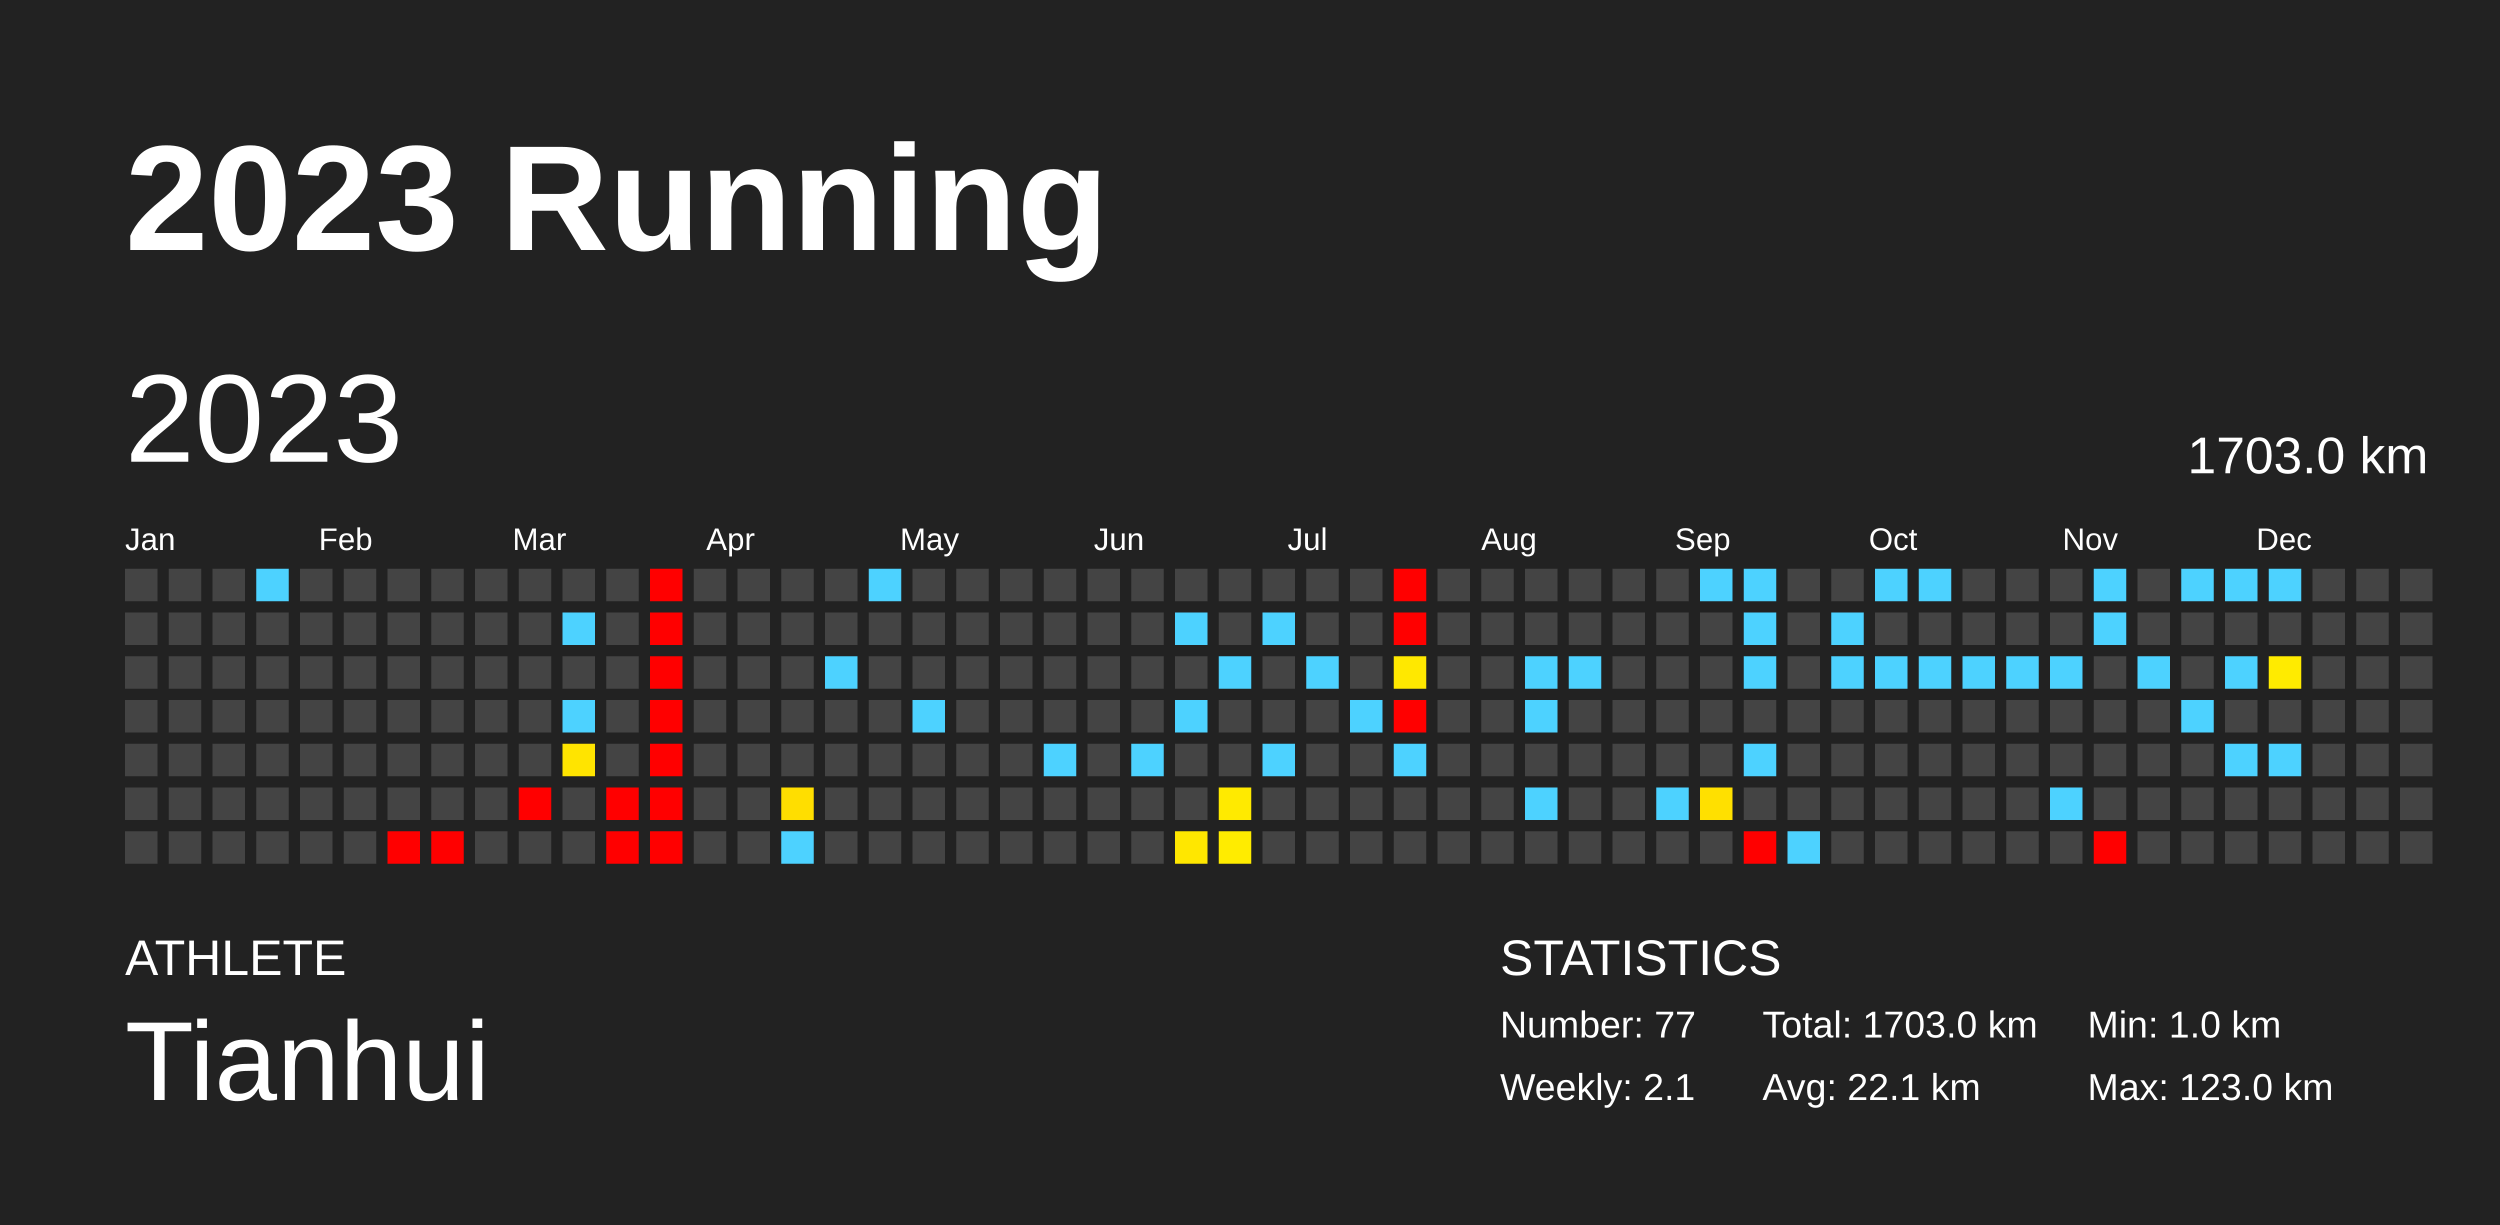
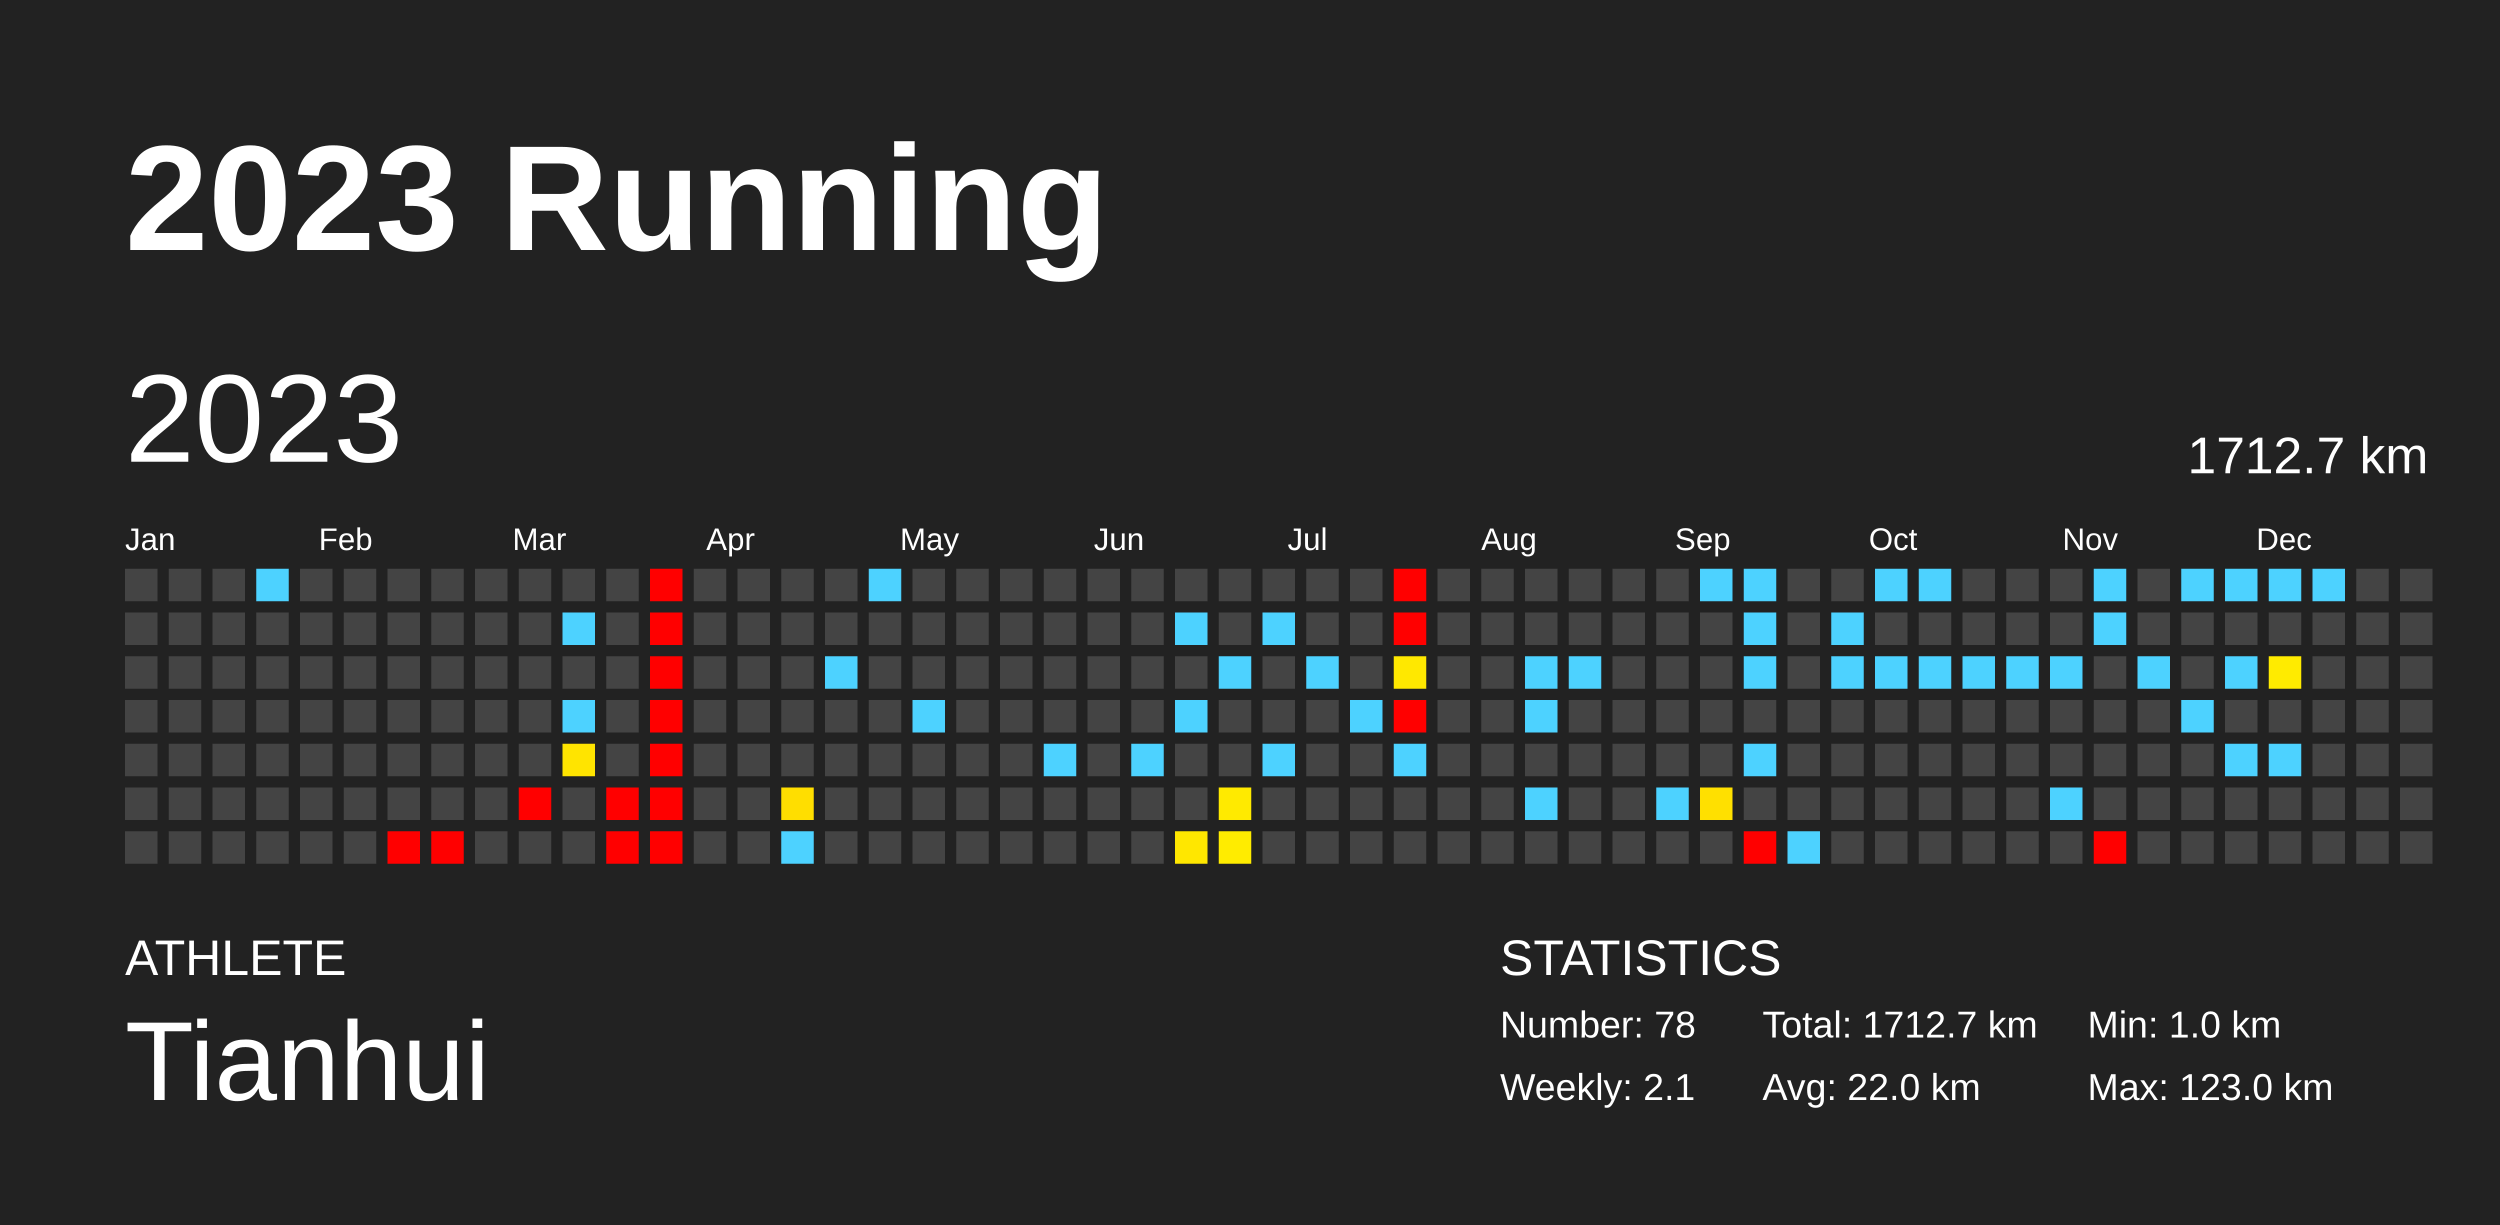
<svg xmlns="http://www.w3.org/2000/svg" baseProfile="full" height="98mm" version="1.1" viewBox="0,0,200,98" width="200mm">
  <defs />
  <rect fill="#222222" height="98" width="200" x="0" y="0" />
  <text fill="#FFFFFF" style="font-size:12px; font-family:Arial; font-weight:bold;" x="10" y="20">2023 Running</text>
  <text fill="#FFFFFF" style="font-size:4px; font-family:Arial" x="10" y="78">ATHLETE</text>
  <text fill="#FFFFFF" style="font-size:9px; font-family:Arial" x="10" y="88">Tianhui</text>
  <text fill="#FFFFFF" style="font-size:4px; font-family:Arial" x="120" y="78">STATISTICS</text>
-   <text fill="#FFFFFF" style="font-size:3px; font-family:Arial" x="120" y="83">Number: 77</text>
+   <text fill="#FFFFFF" style="font-size:3px; font-family:Arial" x="120" y="83">Number: 78</text>
  <text fill="#FFFFFF" style="font-size:3px; font-family:Arial" x="120" y="88">Weekly: 2.1</text>
-   <text fill="#FFFFFF" style="font-size:3px; font-family:Arial" x="141" y="83">Total: 1703.0 km</text>
-   <text fill="#FFFFFF" style="font-size:3px; font-family:Arial" x="141" y="88">Avg: 22.1 km</text>
+   <text fill="#FFFFFF" style="font-size:3px; font-family:Arial" x="141" y="83">Total: 1712.7 km</text>
+   <text fill="#FFFFFF" style="font-size:3px; font-family:Arial" x="141" y="88">Avg: 22.0 km</text>
  <text fill="#FFFFFF" style="font-size:3px; font-family:Arial" x="167" y="83">Min: 1.0 km</text>
  <text fill="#FFFFFF" style="font-size:3px; font-family:Arial" x="167" y="88">Max: 123.0 km</text>
  <text dominant-baseline="hanging" fill="#FFFFFF" style="font-size:10.0px; font-family:Arial;" x="10" y="30">2023</text>
-   <text dominant-baseline="hanging" fill="#FFFFFF" style="font-size:4.125px; font-family:Arial;" x="175" y="35">1703.0 km</text>
+   <text dominant-baseline="hanging" fill="#FFFFFF" style="font-size:4.125px; font-family:Arial;" x="175" y="35">1712.7 km</text>
  <text fill="#FFFFFF" style="font-size:2.5px; font-family:Arial" x="10.0" y="44">Jan</text>
  <text fill="#FFFFFF" style="font-size:2.5px; font-family:Arial" x="25.5" y="44">Feb</text>
  <text fill="#FFFFFF" style="font-size:2.5px; font-family:Arial" x="41.0" y="44">Mar</text>
  <text fill="#FFFFFF" style="font-size:2.5px; font-family:Arial" x="56.5" y="44">Apr</text>
  <text fill="#FFFFFF" style="font-size:2.5px; font-family:Arial" x="72.0" y="44">May</text>
  <text fill="#FFFFFF" style="font-size:2.5px; font-family:Arial" x="87.5" y="44">Jun</text>
  <text fill="#FFFFFF" style="font-size:2.5px; font-family:Arial" x="103.0" y="44">Jul</text>
  <text fill="#FFFFFF" style="font-size:2.5px; font-family:Arial" x="118.5" y="44">Aug</text>
  <text fill="#FFFFFF" style="font-size:2.5px; font-family:Arial" x="134.0" y="44">Sep</text>
  <text fill="#FFFFFF" style="font-size:2.5px; font-family:Arial" x="149.5" y="44">Oct</text>
  <text fill="#FFFFFF" style="font-size:2.5px; font-family:Arial" x="165.0" y="44">Nov</text>
  <text fill="#FFFFFF" style="font-size:2.5px; font-family:Arial" x="180.5" y="44">Dec</text>
  <rect fill="#444444" height="2.6" width="2.6" x="10.0" y="45.5" />
  <rect fill="#444444" height="2.6" width="2.6" x="10.0" y="49.0" />
  <rect fill="#444444" height="2.6" width="2.6" x="10.0" y="52.5" />
  <rect fill="#444444" height="2.6" width="2.6" x="10.0" y="56.0" />
  <rect fill="#444444" height="2.6" width="2.6" x="10.0" y="59.5" />
  <rect fill="#444444" height="2.6" width="2.6" x="10.0" y="63.0" />
  <rect fill="#444444" height="2.6" width="2.6" x="10.0" y="66.5" />
  <rect fill="#444444" height="2.6" width="2.6" x="13.5" y="45.5" />
  <rect fill="#444444" height="2.6" width="2.6" x="13.5" y="49.0" />
  <rect fill="#444444" height="2.6" width="2.6" x="13.5" y="52.5" />
  <rect fill="#444444" height="2.6" width="2.6" x="13.5" y="56.0" />
  <rect fill="#444444" height="2.6" width="2.6" x="13.5" y="59.5" />
  <rect fill="#444444" height="2.6" width="2.6" x="13.5" y="63.0" />
  <rect fill="#444444" height="2.6" width="2.6" x="13.5" y="66.5" />
  <rect fill="#444444" height="2.6" width="2.6" x="17.0" y="45.5" />
  <rect fill="#444444" height="2.6" width="2.6" x="17.0" y="49.0" />
  <rect fill="#444444" height="2.6" width="2.6" x="17.0" y="52.5" />
  <rect fill="#444444" height="2.6" width="2.6" x="17.0" y="56.0" />
  <rect fill="#444444" height="2.6" width="2.6" x="17.0" y="59.5" />
  <rect fill="#444444" height="2.6" width="2.6" x="17.0" y="63.0" />
  <rect fill="#444444" height="2.6" width="2.6" x="17.0" y="66.5" />
  <rect fill="#4dd2ff" height="2.6" width="2.6" x="20.5" y="45.5" />
  <rect fill="#444444" height="2.6" width="2.6" x="20.5" y="49.0" />
  <rect fill="#444444" height="2.6" width="2.6" x="20.5" y="52.5" />
  <rect fill="#444444" height="2.6" width="2.6" x="20.5" y="56.0" />
  <rect fill="#444444" height="2.6" width="2.6" x="20.5" y="59.5" />
  <rect fill="#444444" height="2.6" width="2.6" x="20.5" y="63.0" />
  <rect fill="#444444" height="2.6" width="2.6" x="20.5" y="66.5" />
  <rect fill="#444444" height="2.6" width="2.6" x="24.0" y="45.5" />
  <rect fill="#444444" height="2.6" width="2.6" x="24.0" y="49.0" />
  <rect fill="#444444" height="2.6" width="2.6" x="24.0" y="52.5" />
  <rect fill="#444444" height="2.6" width="2.6" x="24.0" y="56.0" />
  <rect fill="#444444" height="2.6" width="2.6" x="24.0" y="59.5" />
  <rect fill="#444444" height="2.6" width="2.6" x="24.0" y="63.0" />
  <rect fill="#444444" height="2.6" width="2.6" x="24.0" y="66.5" />
  <rect fill="#444444" height="2.6" width="2.6" x="27.5" y="45.5" />
  <rect fill="#444444" height="2.6" width="2.6" x="27.5" y="49.0" />
  <rect fill="#444444" height="2.6" width="2.6" x="27.5" y="52.5" />
  <rect fill="#444444" height="2.6" width="2.6" x="27.5" y="56.0" />
  <rect fill="#444444" height="2.6" width="2.6" x="27.5" y="59.5" />
  <rect fill="#444444" height="2.6" width="2.6" x="27.5" y="63.0" />
  <rect fill="#444444" height="2.6" width="2.6" x="27.5" y="66.5" />
  <rect fill="#444444" height="2.6" width="2.6" x="31.0" y="45.5" />
  <rect fill="#444444" height="2.6" width="2.6" x="31.0" y="49.0" />
  <rect fill="#444444" height="2.6" width="2.6" x="31.0" y="52.5" />
  <rect fill="#444444" height="2.6" width="2.6" x="31.0" y="56.0" />
  <rect fill="#444444" height="2.6" width="2.6" x="31.0" y="59.5" />
  <rect fill="#444444" height="2.6" width="2.6" x="31.0" y="63.0" />
  <rect fill="red" height="2.6" width="2.6" x="31.0" y="66.5" />
  <rect fill="#444444" height="2.6" width="2.6" x="34.5" y="45.5" />
  <rect fill="#444444" height="2.6" width="2.6" x="34.5" y="49.0" />
  <rect fill="#444444" height="2.6" width="2.6" x="34.5" y="52.5" />
  <rect fill="#444444" height="2.6" width="2.6" x="34.5" y="56.0" />
  <rect fill="#444444" height="2.6" width="2.6" x="34.5" y="59.5" />
  <rect fill="#444444" height="2.6" width="2.6" x="34.5" y="63.0" />
  <rect fill="red" height="2.6" width="2.6" x="34.5" y="66.5" />
  <rect fill="#444444" height="2.6" width="2.6" x="38.0" y="45.5" />
  <rect fill="#444444" height="2.6" width="2.6" x="38.0" y="49.0" />
  <rect fill="#444444" height="2.6" width="2.6" x="38.0" y="52.5" />
  <rect fill="#444444" height="2.6" width="2.6" x="38.0" y="56.0" />
  <rect fill="#444444" height="2.6" width="2.6" x="38.0" y="59.5" />
  <rect fill="#444444" height="2.6" width="2.6" x="38.0" y="63.0" />
  <rect fill="#444444" height="2.6" width="2.6" x="38.0" y="66.5" />
  <rect fill="#444444" height="2.6" width="2.6" x="41.5" y="45.5" />
  <rect fill="#444444" height="2.6" width="2.6" x="41.5" y="49.0" />
  <rect fill="#444444" height="2.6" width="2.6" x="41.5" y="52.5" />
  <rect fill="#444444" height="2.6" width="2.6" x="41.5" y="56.0" />
  <rect fill="#444444" height="2.6" width="2.6" x="41.5" y="59.5" />
  <rect fill="red" height="2.6" width="2.6" x="41.5" y="63.0" />
  <rect fill="#444444" height="2.6" width="2.6" x="41.5" y="66.5" />
  <rect fill="#444444" height="2.6" width="2.6" x="45.0" y="45.5" />
  <rect fill="#4dd2ff" height="2.6" width="2.6" x="45.0" y="49.0" />
  <rect fill="#444444" height="2.6" width="2.6" x="45.0" y="52.5" />
  <rect fill="#4dd2ff" height="2.6" width="2.6" x="45.0" y="56.0" />
  <rect fill="#ffe400" height="2.6" width="2.6" x="45.0" y="59.5" />
  <rect fill="#444444" height="2.6" width="2.6" x="45.0" y="63.0" />
  <rect fill="#444444" height="2.6" width="2.6" x="45.0" y="66.5" />
  <rect fill="#444444" height="2.6" width="2.6" x="48.5" y="45.5" />
  <rect fill="#444444" height="2.6" width="2.6" x="48.5" y="49.0" />
  <rect fill="#444444" height="2.6" width="2.6" x="48.5" y="52.5" />
  <rect fill="#444444" height="2.6" width="2.6" x="48.5" y="56.0" />
  <rect fill="#444444" height="2.6" width="2.6" x="48.5" y="59.5" />
  <rect fill="red" height="2.6" width="2.6" x="48.5" y="63.0" />
  <rect fill="red" height="2.6" width="2.6" x="48.5" y="66.5" />
  <rect fill="red" height="2.6" width="2.6" x="52.0" y="45.5" />
  <rect fill="red" height="2.6" width="2.6" x="52.0" y="49.0" />
  <rect fill="red" height="2.6" width="2.6" x="52.0" y="52.5" />
  <rect fill="red" height="2.6" width="2.6" x="52.0" y="56.0" />
  <rect fill="red" height="2.6" width="2.6" x="52.0" y="59.5" />
  <rect fill="red" height="2.6" width="2.6" x="52.0" y="63.0" />
  <rect fill="red" height="2.6" width="2.6" x="52.0" y="66.5" />
  <rect fill="#444444" height="2.6" width="2.6" x="55.5" y="45.5" />
  <rect fill="#444444" height="2.6" width="2.6" x="55.5" y="49.0" />
  <rect fill="#444444" height="2.6" width="2.6" x="55.5" y="52.5" />
  <rect fill="#444444" height="2.6" width="2.6" x="55.5" y="56.0" />
  <rect fill="#444444" height="2.6" width="2.6" x="55.5" y="59.5" />
  <rect fill="#444444" height="2.6" width="2.6" x="55.5" y="63.0" />
  <rect fill="#444444" height="2.6" width="2.6" x="55.5" y="66.5" />
  <rect fill="#444444" height="2.6" width="2.6" x="59.0" y="45.5" />
  <rect fill="#444444" height="2.6" width="2.6" x="59.0" y="49.0" />
  <rect fill="#444444" height="2.6" width="2.6" x="59.0" y="52.5" />
  <rect fill="#444444" height="2.6" width="2.6" x="59.0" y="56.0" />
  <rect fill="#444444" height="2.6" width="2.6" x="59.0" y="59.5" />
  <rect fill="#444444" height="2.6" width="2.6" x="59.0" y="63.0" />
  <rect fill="#444444" height="2.6" width="2.6" x="59.0" y="66.5" />
  <rect fill="#444444" height="2.6" width="2.6" x="62.5" y="45.5" />
  <rect fill="#444444" height="2.6" width="2.6" x="62.5" y="49.0" />
  <rect fill="#444444" height="2.6" width="2.6" x="62.5" y="52.5" />
  <rect fill="#444444" height="2.6" width="2.6" x="62.5" y="56.0" />
  <rect fill="#444444" height="2.6" width="2.6" x="62.5" y="59.5" />
  <rect fill="#ffde00" height="2.6" width="2.6" x="62.5" y="63.0" />
  <rect fill="#4dd2ff" height="2.6" width="2.6" x="62.5" y="66.5" />
  <rect fill="#444444" height="2.6" width="2.6" x="66.0" y="45.5" />
  <rect fill="#444444" height="2.6" width="2.6" x="66.0" y="49.0" />
  <rect fill="#4dd2ff" height="2.6" width="2.6" x="66.0" y="52.5" />
  <rect fill="#444444" height="2.6" width="2.6" x="66.0" y="56.0" />
  <rect fill="#444444" height="2.6" width="2.6" x="66.0" y="59.5" />
  <rect fill="#444444" height="2.6" width="2.6" x="66.0" y="63.0" />
  <rect fill="#444444" height="2.6" width="2.6" x="66.0" y="66.5" />
  <rect fill="#4dd2ff" height="2.6" width="2.6" x="69.5" y="45.5" />
  <rect fill="#444444" height="2.6" width="2.6" x="69.5" y="49.0" />
  <rect fill="#444444" height="2.6" width="2.6" x="69.5" y="52.5" />
  <rect fill="#444444" height="2.6" width="2.6" x="69.5" y="56.0" />
  <rect fill="#444444" height="2.6" width="2.6" x="69.5" y="59.5" />
  <rect fill="#444444" height="2.6" width="2.6" x="69.5" y="63.0" />
  <rect fill="#444444" height="2.6" width="2.6" x="69.5" y="66.5" />
  <rect fill="#444444" height="2.6" width="2.6" x="73.0" y="45.5" />
  <rect fill="#444444" height="2.6" width="2.6" x="73.0" y="49.0" />
  <rect fill="#444444" height="2.6" width="2.6" x="73.0" y="52.5" />
  <rect fill="#4dd2ff" height="2.6" width="2.6" x="73.0" y="56.0" />
  <rect fill="#444444" height="2.6" width="2.6" x="73.0" y="59.5" />
  <rect fill="#444444" height="2.6" width="2.6" x="73.0" y="63.0" />
  <rect fill="#444444" height="2.6" width="2.6" x="73.0" y="66.5" />
  <rect fill="#444444" height="2.6" width="2.6" x="76.5" y="45.5" />
  <rect fill="#444444" height="2.6" width="2.6" x="76.5" y="49.0" />
  <rect fill="#444444" height="2.6" width="2.6" x="76.5" y="52.5" />
  <rect fill="#444444" height="2.6" width="2.6" x="76.5" y="56.0" />
  <rect fill="#444444" height="2.6" width="2.6" x="76.5" y="59.5" />
  <rect fill="#444444" height="2.6" width="2.6" x="76.5" y="63.0" />
  <rect fill="#444444" height="2.6" width="2.6" x="76.5" y="66.5" />
  <rect fill="#444444" height="2.6" width="2.6" x="80.0" y="45.5" />
  <rect fill="#444444" height="2.6" width="2.6" x="80.0" y="49.0" />
  <rect fill="#444444" height="2.6" width="2.6" x="80.0" y="52.5" />
  <rect fill="#444444" height="2.6" width="2.6" x="80.0" y="56.0" />
  <rect fill="#444444" height="2.6" width="2.6" x="80.0" y="59.5" />
  <rect fill="#444444" height="2.6" width="2.6" x="80.0" y="63.0" />
  <rect fill="#444444" height="2.6" width="2.6" x="80.0" y="66.5" />
  <rect fill="#444444" height="2.6" width="2.6" x="83.5" y="45.5" />
  <rect fill="#444444" height="2.6" width="2.6" x="83.5" y="49.0" />
  <rect fill="#444444" height="2.6" width="2.6" x="83.5" y="52.5" />
  <rect fill="#444444" height="2.6" width="2.6" x="83.5" y="56.0" />
  <rect fill="#4dd2ff" height="2.6" width="2.6" x="83.5" y="59.5" />
  <rect fill="#444444" height="2.6" width="2.6" x="83.5" y="63.0" />
  <rect fill="#444444" height="2.6" width="2.6" x="83.5" y="66.5" />
  <rect fill="#444444" height="2.6" width="2.6" x="87.0" y="45.5" />
  <rect fill="#444444" height="2.6" width="2.6" x="87.0" y="49.0" />
  <rect fill="#444444" height="2.6" width="2.6" x="87.0" y="52.5" />
  <rect fill="#444444" height="2.6" width="2.6" x="87.0" y="56.0" />
  <rect fill="#444444" height="2.6" width="2.6" x="87.0" y="59.5" />
  <rect fill="#444444" height="2.6" width="2.6" x="87.0" y="63.0" />
  <rect fill="#444444" height="2.6" width="2.6" x="87.0" y="66.5" />
  <rect fill="#444444" height="2.6" width="2.6" x="90.5" y="45.5" />
  <rect fill="#444444" height="2.6" width="2.6" x="90.5" y="49.0" />
  <rect fill="#444444" height="2.6" width="2.6" x="90.5" y="52.5" />
  <rect fill="#444444" height="2.6" width="2.6" x="90.5" y="56.0" />
  <rect fill="#4dd2ff" height="2.6" width="2.6" x="90.5" y="59.5" />
  <rect fill="#444444" height="2.6" width="2.6" x="90.5" y="63.0" />
  <rect fill="#444444" height="2.6" width="2.6" x="90.5" y="66.5" />
  <rect fill="#444444" height="2.6" width="2.6" x="94.0" y="45.5" />
  <rect fill="#4dd2ff" height="2.6" width="2.6" x="94.0" y="49.0" />
  <rect fill="#444444" height="2.6" width="2.6" x="94.0" y="52.5" />
  <rect fill="#4dd2ff" height="2.6" width="2.6" x="94.0" y="56.0" />
  <rect fill="#444444" height="2.6" width="2.6" x="94.0" y="59.5" />
  <rect fill="#444444" height="2.6" width="2.6" x="94.0" y="63.0" />
  <rect fill="#ffe700" height="2.6" width="2.6" x="94.0" y="66.5" />
  <rect fill="#444444" height="2.6" width="2.6" x="97.5" y="45.5" />
  <rect fill="#444444" height="2.6" width="2.6" x="97.5" y="49.0" />
  <rect fill="#4dd2ff" height="2.6" width="2.6" x="97.5" y="52.5" />
  <rect fill="#444444" height="2.6" width="2.6" x="97.5" y="56.0" />
  <rect fill="#444444" height="2.6" width="2.6" x="97.5" y="59.5" />
  <rect fill="#ffea00" height="2.6" width="2.6" x="97.5" y="63.0" />
  <rect fill="#ffec00" height="2.6" width="2.6" x="97.5" y="66.5" />
  <rect fill="#444444" height="2.6" width="2.6" x="101.0" y="45.5" />
  <rect fill="#4dd2ff" height="2.6" width="2.6" x="101.0" y="49.0" />
  <rect fill="#444444" height="2.6" width="2.6" x="101.0" y="52.5" />
  <rect fill="#444444" height="2.6" width="2.6" x="101.0" y="56.0" />
  <rect fill="#4dd2ff" height="2.6" width="2.6" x="101.0" y="59.5" />
  <rect fill="#444444" height="2.6" width="2.6" x="101.0" y="63.0" />
  <rect fill="#444444" height="2.6" width="2.6" x="101.0" y="66.5" />
  <rect fill="#444444" height="2.6" width="2.6" x="104.5" y="45.5" />
  <rect fill="#444444" height="2.6" width="2.6" x="104.5" y="49.0" />
  <rect fill="#4dd2ff" height="2.6" width="2.6" x="104.5" y="52.5" />
  <rect fill="#444444" height="2.6" width="2.6" x="104.5" y="56.0" />
  <rect fill="#444444" height="2.6" width="2.6" x="104.5" y="59.5" />
  <rect fill="#444444" height="2.6" width="2.6" x="104.5" y="63.0" />
  <rect fill="#444444" height="2.6" width="2.6" x="104.5" y="66.5" />
  <rect fill="#444444" height="2.6" width="2.6" x="108.0" y="45.5" />
  <rect fill="#444444" height="2.6" width="2.6" x="108.0" y="49.0" />
  <rect fill="#444444" height="2.6" width="2.6" x="108.0" y="52.5" />
  <rect fill="#4dd2ff" height="2.6" width="2.6" x="108.0" y="56.0" />
  <rect fill="#444444" height="2.6" width="2.6" x="108.0" y="59.5" />
  <rect fill="#444444" height="2.6" width="2.6" x="108.0" y="63.0" />
  <rect fill="#444444" height="2.6" width="2.6" x="108.0" y="66.5" />
  <rect fill="red" height="2.6" width="2.6" x="111.5" y="45.5" />
  <rect fill="red" height="2.6" width="2.6" x="111.5" y="49.0" />
  <rect fill="#ffe800" height="2.6" width="2.6" x="111.5" y="52.5" />
  <rect fill="red" height="2.6" width="2.6" x="111.5" y="56.0" />
  <rect fill="#4dd2ff" height="2.6" width="2.6" x="111.5" y="59.5" />
  <rect fill="#444444" height="2.6" width="2.6" x="111.5" y="63.0" />
  <rect fill="#444444" height="2.6" width="2.6" x="111.5" y="66.5" />
  <rect fill="#444444" height="2.6" width="2.6" x="115.0" y="45.5" />
  <rect fill="#444444" height="2.6" width="2.6" x="115.0" y="49.0" />
  <rect fill="#444444" height="2.6" width="2.6" x="115.0" y="52.5" />
  <rect fill="#444444" height="2.6" width="2.6" x="115.0" y="56.0" />
  <rect fill="#444444" height="2.6" width="2.6" x="115.0" y="59.5" />
  <rect fill="#444444" height="2.6" width="2.6" x="115.0" y="63.0" />
  <rect fill="#444444" height="2.6" width="2.6" x="115.0" y="66.5" />
  <rect fill="#444444" height="2.6" width="2.6" x="118.5" y="45.5" />
  <rect fill="#444444" height="2.6" width="2.6" x="118.5" y="49.0" />
  <rect fill="#444444" height="2.6" width="2.6" x="118.5" y="52.5" />
  <rect fill="#444444" height="2.6" width="2.6" x="118.5" y="56.0" />
  <rect fill="#444444" height="2.6" width="2.6" x="118.5" y="59.5" />
  <rect fill="#444444" height="2.6" width="2.6" x="118.5" y="63.0" />
  <rect fill="#444444" height="2.6" width="2.6" x="118.5" y="66.5" />
  <rect fill="#444444" height="2.6" width="2.6" x="122.0" y="45.5" />
  <rect fill="#444444" height="2.6" width="2.6" x="122.0" y="49.0" />
  <rect fill="#4dd2ff" height="2.6" width="2.6" x="122.0" y="52.5" />
  <rect fill="#4dd2ff" height="2.6" width="2.6" x="122.0" y="56.0" />
  <rect fill="#444444" height="2.6" width="2.6" x="122.0" y="59.5" />
  <rect fill="#4dd2ff" height="2.6" width="2.6" x="122.0" y="63.0" />
  <rect fill="#444444" height="2.6" width="2.6" x="122.0" y="66.5" />
  <rect fill="#444444" height="2.6" width="2.6" x="125.5" y="45.5" />
  <rect fill="#444444" height="2.6" width="2.6" x="125.5" y="49.0" />
  <rect fill="#4dd2ff" height="2.6" width="2.6" x="125.5" y="52.5" />
  <rect fill="#444444" height="2.6" width="2.6" x="125.5" y="56.0" />
  <rect fill="#444444" height="2.6" width="2.6" x="125.5" y="59.5" />
  <rect fill="#444444" height="2.6" width="2.6" x="125.5" y="63.0" />
  <rect fill="#444444" height="2.6" width="2.6" x="125.5" y="66.5" />
  <rect fill="#444444" height="2.6" width="2.6" x="129.0" y="45.5" />
  <rect fill="#444444" height="2.6" width="2.6" x="129.0" y="49.0" />
  <rect fill="#444444" height="2.6" width="2.6" x="129.0" y="52.5" />
  <rect fill="#444444" height="2.6" width="2.6" x="129.0" y="56.0" />
  <rect fill="#444444" height="2.6" width="2.6" x="129.0" y="59.5" />
  <rect fill="#444444" height="2.6" width="2.6" x="129.0" y="63.0" />
  <rect fill="#444444" height="2.6" width="2.6" x="129.0" y="66.5" />
  <rect fill="#444444" height="2.6" width="2.6" x="132.5" y="45.5" />
  <rect fill="#444444" height="2.6" width="2.6" x="132.5" y="49.0" />
  <rect fill="#444444" height="2.6" width="2.6" x="132.5" y="52.5" />
  <rect fill="#444444" height="2.6" width="2.6" x="132.5" y="56.0" />
  <rect fill="#444444" height="2.6" width="2.6" x="132.5" y="59.5" />
  <rect fill="#4dd2ff" height="2.6" width="2.6" x="132.5" y="63.0" />
  <rect fill="#444444" height="2.6" width="2.6" x="132.5" y="66.5" />
  <rect fill="#4dd2ff" height="2.6" width="2.6" x="136.0" y="45.5" />
  <rect fill="#444444" height="2.6" width="2.6" x="136.0" y="49.0" />
  <rect fill="#444444" height="2.6" width="2.6" x="136.0" y="52.5" />
  <rect fill="#444444" height="2.6" width="2.6" x="136.0" y="56.0" />
  <rect fill="#444444" height="2.6" width="2.6" x="136.0" y="59.5" />
  <rect fill="#ffe000" height="2.6" width="2.6" x="136.0" y="63.0" />
  <rect fill="#444444" height="2.6" width="2.6" x="136.0" y="66.5" />
  <rect fill="#4dd2ff" height="2.6" width="2.6" x="139.5" y="45.5" />
  <rect fill="#4dd2ff" height="2.6" width="2.6" x="139.5" y="49.0" />
  <rect fill="#4dd2ff" height="2.6" width="2.6" x="139.5" y="52.5" />
  <rect fill="#444444" height="2.6" width="2.6" x="139.5" y="56.0" />
  <rect fill="#4dd2ff" height="2.6" width="2.6" x="139.5" y="59.5" />
  <rect fill="#444444" height="2.6" width="2.6" x="139.5" y="63.0" />
  <rect fill="red" height="2.6" width="2.6" x="139.5" y="66.5" />
  <rect fill="#444444" height="2.6" width="2.6" x="143.0" y="45.5" />
  <rect fill="#444444" height="2.6" width="2.6" x="143.0" y="49.0" />
  <rect fill="#444444" height="2.6" width="2.6" x="143.0" y="52.5" />
  <rect fill="#444444" height="2.6" width="2.6" x="143.0" y="56.0" />
  <rect fill="#444444" height="2.6" width="2.6" x="143.0" y="59.5" />
  <rect fill="#444444" height="2.6" width="2.6" x="143.0" y="63.0" />
  <rect fill="#4dd2ff" height="2.6" width="2.6" x="143.0" y="66.5" />
  <rect fill="#444444" height="2.6" width="2.6" x="146.5" y="45.5" />
  <rect fill="#4dd2ff" height="2.6" width="2.6" x="146.5" y="49.0" />
  <rect fill="#4dd2ff" height="2.6" width="2.6" x="146.5" y="52.5" />
  <rect fill="#444444" height="2.6" width="2.6" x="146.5" y="56.0" />
  <rect fill="#444444" height="2.6" width="2.6" x="146.5" y="59.5" />
  <rect fill="#444444" height="2.6" width="2.6" x="146.5" y="63.0" />
  <rect fill="#444444" height="2.6" width="2.6" x="146.5" y="66.5" />
  <rect fill="#4dd2ff" height="2.6" width="2.6" x="150.0" y="45.5" />
  <rect fill="#444444" height="2.6" width="2.6" x="150.0" y="49.0" />
  <rect fill="#4dd2ff" height="2.6" width="2.6" x="150.0" y="52.5" />
  <rect fill="#444444" height="2.6" width="2.6" x="150.0" y="56.0" />
  <rect fill="#444444" height="2.6" width="2.6" x="150.0" y="59.5" />
  <rect fill="#444444" height="2.6" width="2.6" x="150.0" y="63.0" />
  <rect fill="#444444" height="2.6" width="2.6" x="150.0" y="66.5" />
  <rect fill="#4dd2ff" height="2.6" width="2.6" x="153.5" y="45.5" />
  <rect fill="#444444" height="2.6" width="2.6" x="153.5" y="49.0" />
  <rect fill="#4dd2ff" height="2.6" width="2.6" x="153.5" y="52.5" />
  <rect fill="#444444" height="2.6" width="2.6" x="153.5" y="56.0" />
  <rect fill="#444444" height="2.6" width="2.6" x="153.5" y="59.5" />
  <rect fill="#444444" height="2.6" width="2.6" x="153.5" y="63.0" />
  <rect fill="#444444" height="2.6" width="2.6" x="153.5" y="66.5" />
  <rect fill="#444444" height="2.6" width="2.6" x="157.0" y="45.5" />
  <rect fill="#444444" height="2.6" width="2.6" x="157.0" y="49.0" />
  <rect fill="#4dd2ff" height="2.6" width="2.6" x="157.0" y="52.5" />
  <rect fill="#444444" height="2.6" width="2.6" x="157.0" y="56.0" />
  <rect fill="#444444" height="2.6" width="2.6" x="157.0" y="59.5" />
  <rect fill="#444444" height="2.6" width="2.6" x="157.0" y="63.0" />
  <rect fill="#444444" height="2.6" width="2.6" x="157.0" y="66.5" />
  <rect fill="#444444" height="2.6" width="2.6" x="160.5" y="45.5" />
  <rect fill="#444444" height="2.6" width="2.6" x="160.5" y="49.0" />
  <rect fill="#4dd2ff" height="2.6" width="2.6" x="160.5" y="52.5" />
  <rect fill="#444444" height="2.6" width="2.6" x="160.5" y="56.0" />
  <rect fill="#444444" height="2.6" width="2.6" x="160.5" y="59.5" />
  <rect fill="#444444" height="2.6" width="2.6" x="160.5" y="63.0" />
  <rect fill="#444444" height="2.6" width="2.6" x="160.5" y="66.5" />
  <rect fill="#444444" height="2.6" width="2.6" x="164.0" y="45.5" />
  <rect fill="#444444" height="2.6" width="2.6" x="164.0" y="49.0" />
  <rect fill="#4dd2ff" height="2.6" width="2.6" x="164.0" y="52.5" />
  <rect fill="#444444" height="2.6" width="2.6" x="164.0" y="56.0" />
  <rect fill="#444444" height="2.6" width="2.6" x="164.0" y="59.5" />
  <rect fill="#4dd2ff" height="2.6" width="2.6" x="164.0" y="63.0" />
  <rect fill="#444444" height="2.6" width="2.6" x="164.0" y="66.5" />
  <rect fill="#4dd2ff" height="2.6" width="2.6" x="167.5" y="45.5" />
  <rect fill="#4dd2ff" height="2.6" width="2.6" x="167.5" y="49.0" />
  <rect fill="#444444" height="2.6" width="2.6" x="167.5" y="52.5" />
  <rect fill="#444444" height="2.6" width="2.6" x="167.5" y="56.0" />
  <rect fill="#444444" height="2.6" width="2.6" x="167.5" y="59.5" />
  <rect fill="#444444" height="2.6" width="2.6" x="167.5" y="63.0" />
  <rect fill="red" height="2.6" width="2.6" x="167.5" y="66.5" />
  <rect fill="#444444" height="2.6" width="2.6" x="171.0" y="45.5" />
  <rect fill="#444444" height="2.6" width="2.6" x="171.0" y="49.0" />
  <rect fill="#4dd2ff" height="2.6" width="2.6" x="171.0" y="52.5" />
  <rect fill="#444444" height="2.6" width="2.6" x="171.0" y="56.0" />
  <rect fill="#444444" height="2.6" width="2.6" x="171.0" y="59.5" />
  <rect fill="#444444" height="2.6" width="2.6" x="171.0" y="63.0" />
  <rect fill="#444444" height="2.6" width="2.6" x="171.0" y="66.5" />
  <rect fill="#4dd2ff" height="2.6" width="2.6" x="174.5" y="45.5" />
  <rect fill="#444444" height="2.6" width="2.6" x="174.5" y="49.0" />
  <rect fill="#444444" height="2.6" width="2.6" x="174.5" y="52.5" />
  <rect fill="#4dd2ff" height="2.6" width="2.6" x="174.5" y="56.0" />
  <rect fill="#444444" height="2.6" width="2.6" x="174.5" y="59.5" />
  <rect fill="#444444" height="2.6" width="2.6" x="174.5" y="63.0" />
  <rect fill="#444444" height="2.6" width="2.6" x="174.5" y="66.5" />
  <rect fill="#4dd2ff" height="2.6" width="2.6" x="178.0" y="45.5" />
  <rect fill="#444444" height="2.6" width="2.6" x="178.0" y="49.0" />
  <rect fill="#4dd2ff" height="2.6" width="2.6" x="178.0" y="52.5" />
  <rect fill="#444444" height="2.6" width="2.6" x="178.0" y="56.0" />
  <rect fill="#4dd2ff" height="2.6" width="2.6" x="178.0" y="59.5" />
  <rect fill="#444444" height="2.6" width="2.6" x="178.0" y="63.0" />
  <rect fill="#444444" height="2.6" width="2.6" x="178.0" y="66.5" />
  <rect fill="#4dd2ff" height="2.6" width="2.6" x="181.5" y="45.5" />
  <rect fill="#444444" height="2.6" width="2.6" x="181.5" y="49.0" />
  <rect fill="#ffeb00" height="2.6" width="2.6" x="181.5" y="52.5" />
  <rect fill="#444444" height="2.6" width="2.6" x="181.5" y="56.0" />
  <rect fill="#4dd2ff" height="2.6" width="2.6" x="181.5" y="59.5" />
  <rect fill="#444444" height="2.6" width="2.6" x="181.5" y="63.0" />
  <rect fill="#444444" height="2.6" width="2.6" x="181.5" y="66.5" />
-   <rect fill="#444444" height="2.6" width="2.6" x="185.0" y="45.5" />
+   <rect fill="#4dd2ff" height="2.6" width="2.6" x="185.0" y="45.5" />
  <rect fill="#444444" height="2.6" width="2.6" x="185.0" y="49.0" />
  <rect fill="#444444" height="2.6" width="2.6" x="185.0" y="52.5" />
  <rect fill="#444444" height="2.6" width="2.6" x="185.0" y="56.0" />
  <rect fill="#444444" height="2.6" width="2.6" x="185.0" y="59.5" />
  <rect fill="#444444" height="2.6" width="2.6" x="185.0" y="63.0" />
  <rect fill="#444444" height="2.6" width="2.6" x="185.0" y="66.5" />
  <rect fill="#444444" height="2.6" width="2.6" x="188.5" y="45.5" />
  <rect fill="#444444" height="2.6" width="2.6" x="188.5" y="49.0" />
  <rect fill="#444444" height="2.6" width="2.6" x="188.5" y="52.5" />
  <rect fill="#444444" height="2.6" width="2.6" x="188.5" y="56.0" />
  <rect fill="#444444" height="2.6" width="2.6" x="188.5" y="59.5" />
  <rect fill="#444444" height="2.6" width="2.6" x="188.5" y="63.0" />
  <rect fill="#444444" height="2.6" width="2.6" x="188.5" y="66.5" />
  <rect fill="#444444" height="2.6" width="2.6" x="192.0" y="45.5" />
  <rect fill="#444444" height="2.6" width="2.6" x="192.0" y="49.0" />
  <rect fill="#444444" height="2.6" width="2.6" x="192.0" y="52.5" />
  <rect fill="#444444" height="2.6" width="2.6" x="192.0" y="56.0" />
  <rect fill="#444444" height="2.6" width="2.6" x="192.0" y="59.5" />
  <rect fill="#444444" height="2.6" width="2.6" x="192.0" y="63.0" />
  <rect fill="#444444" height="2.6" width="2.6" x="192.0" y="66.5" />
</svg>
